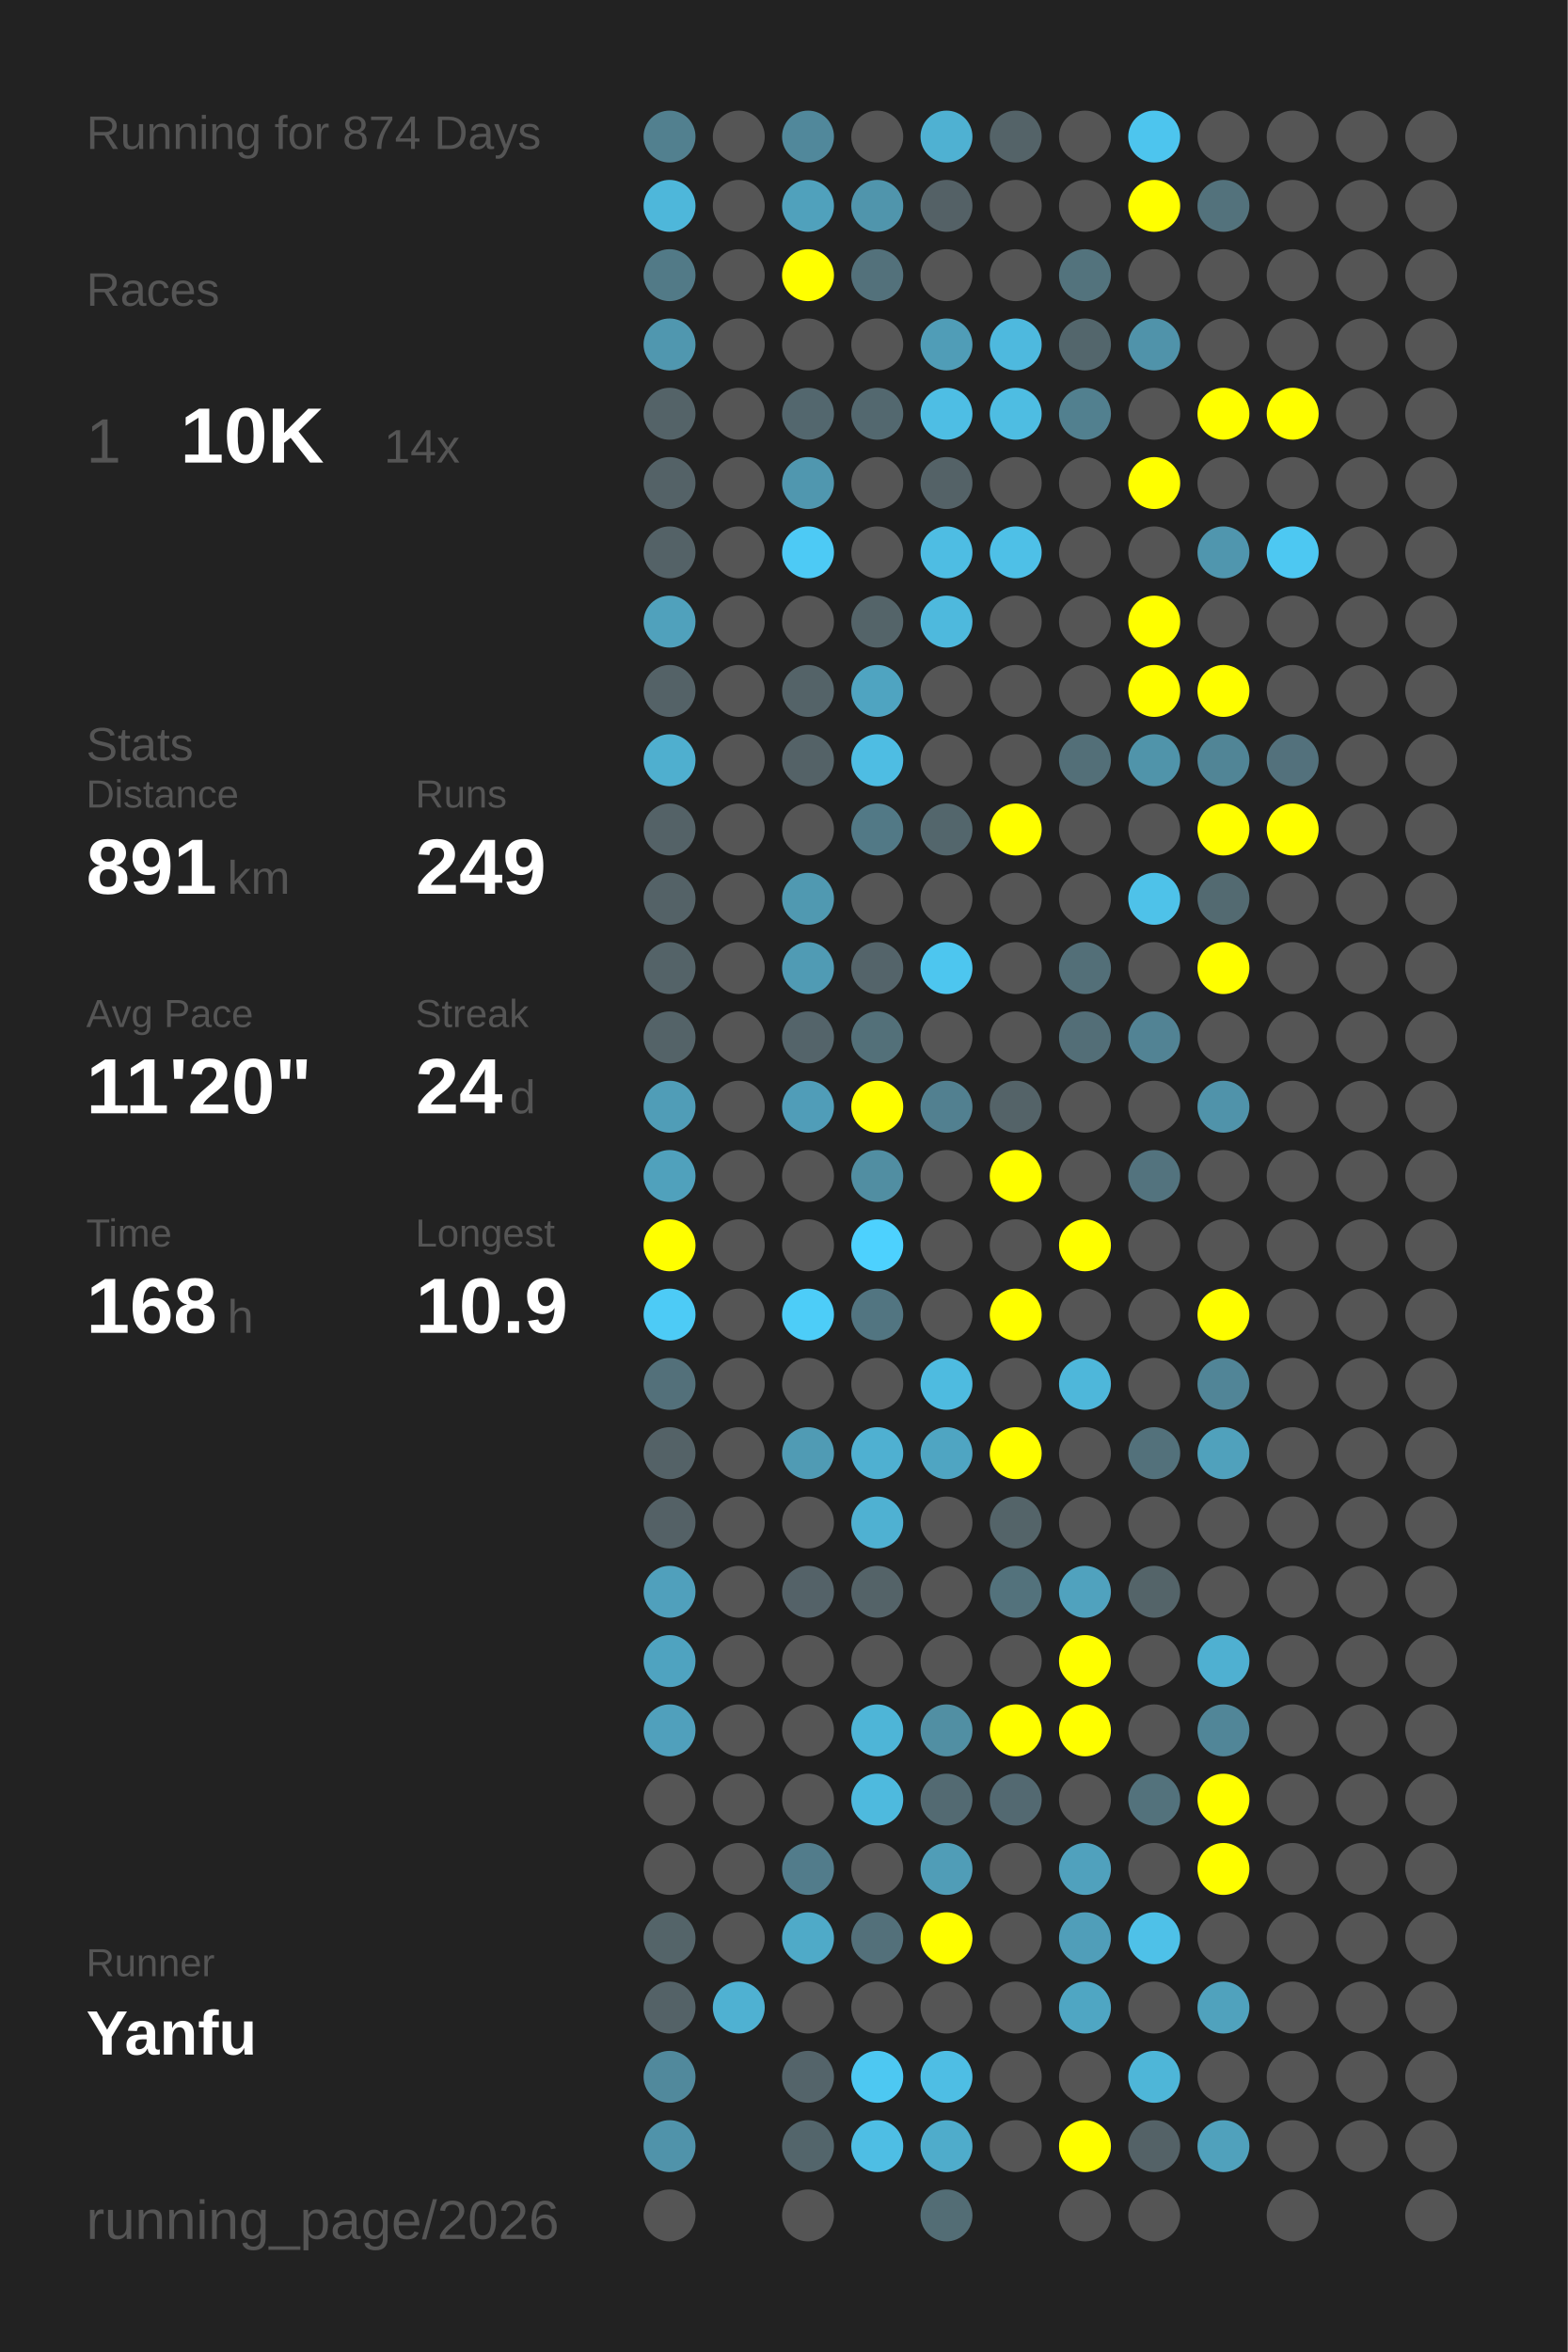
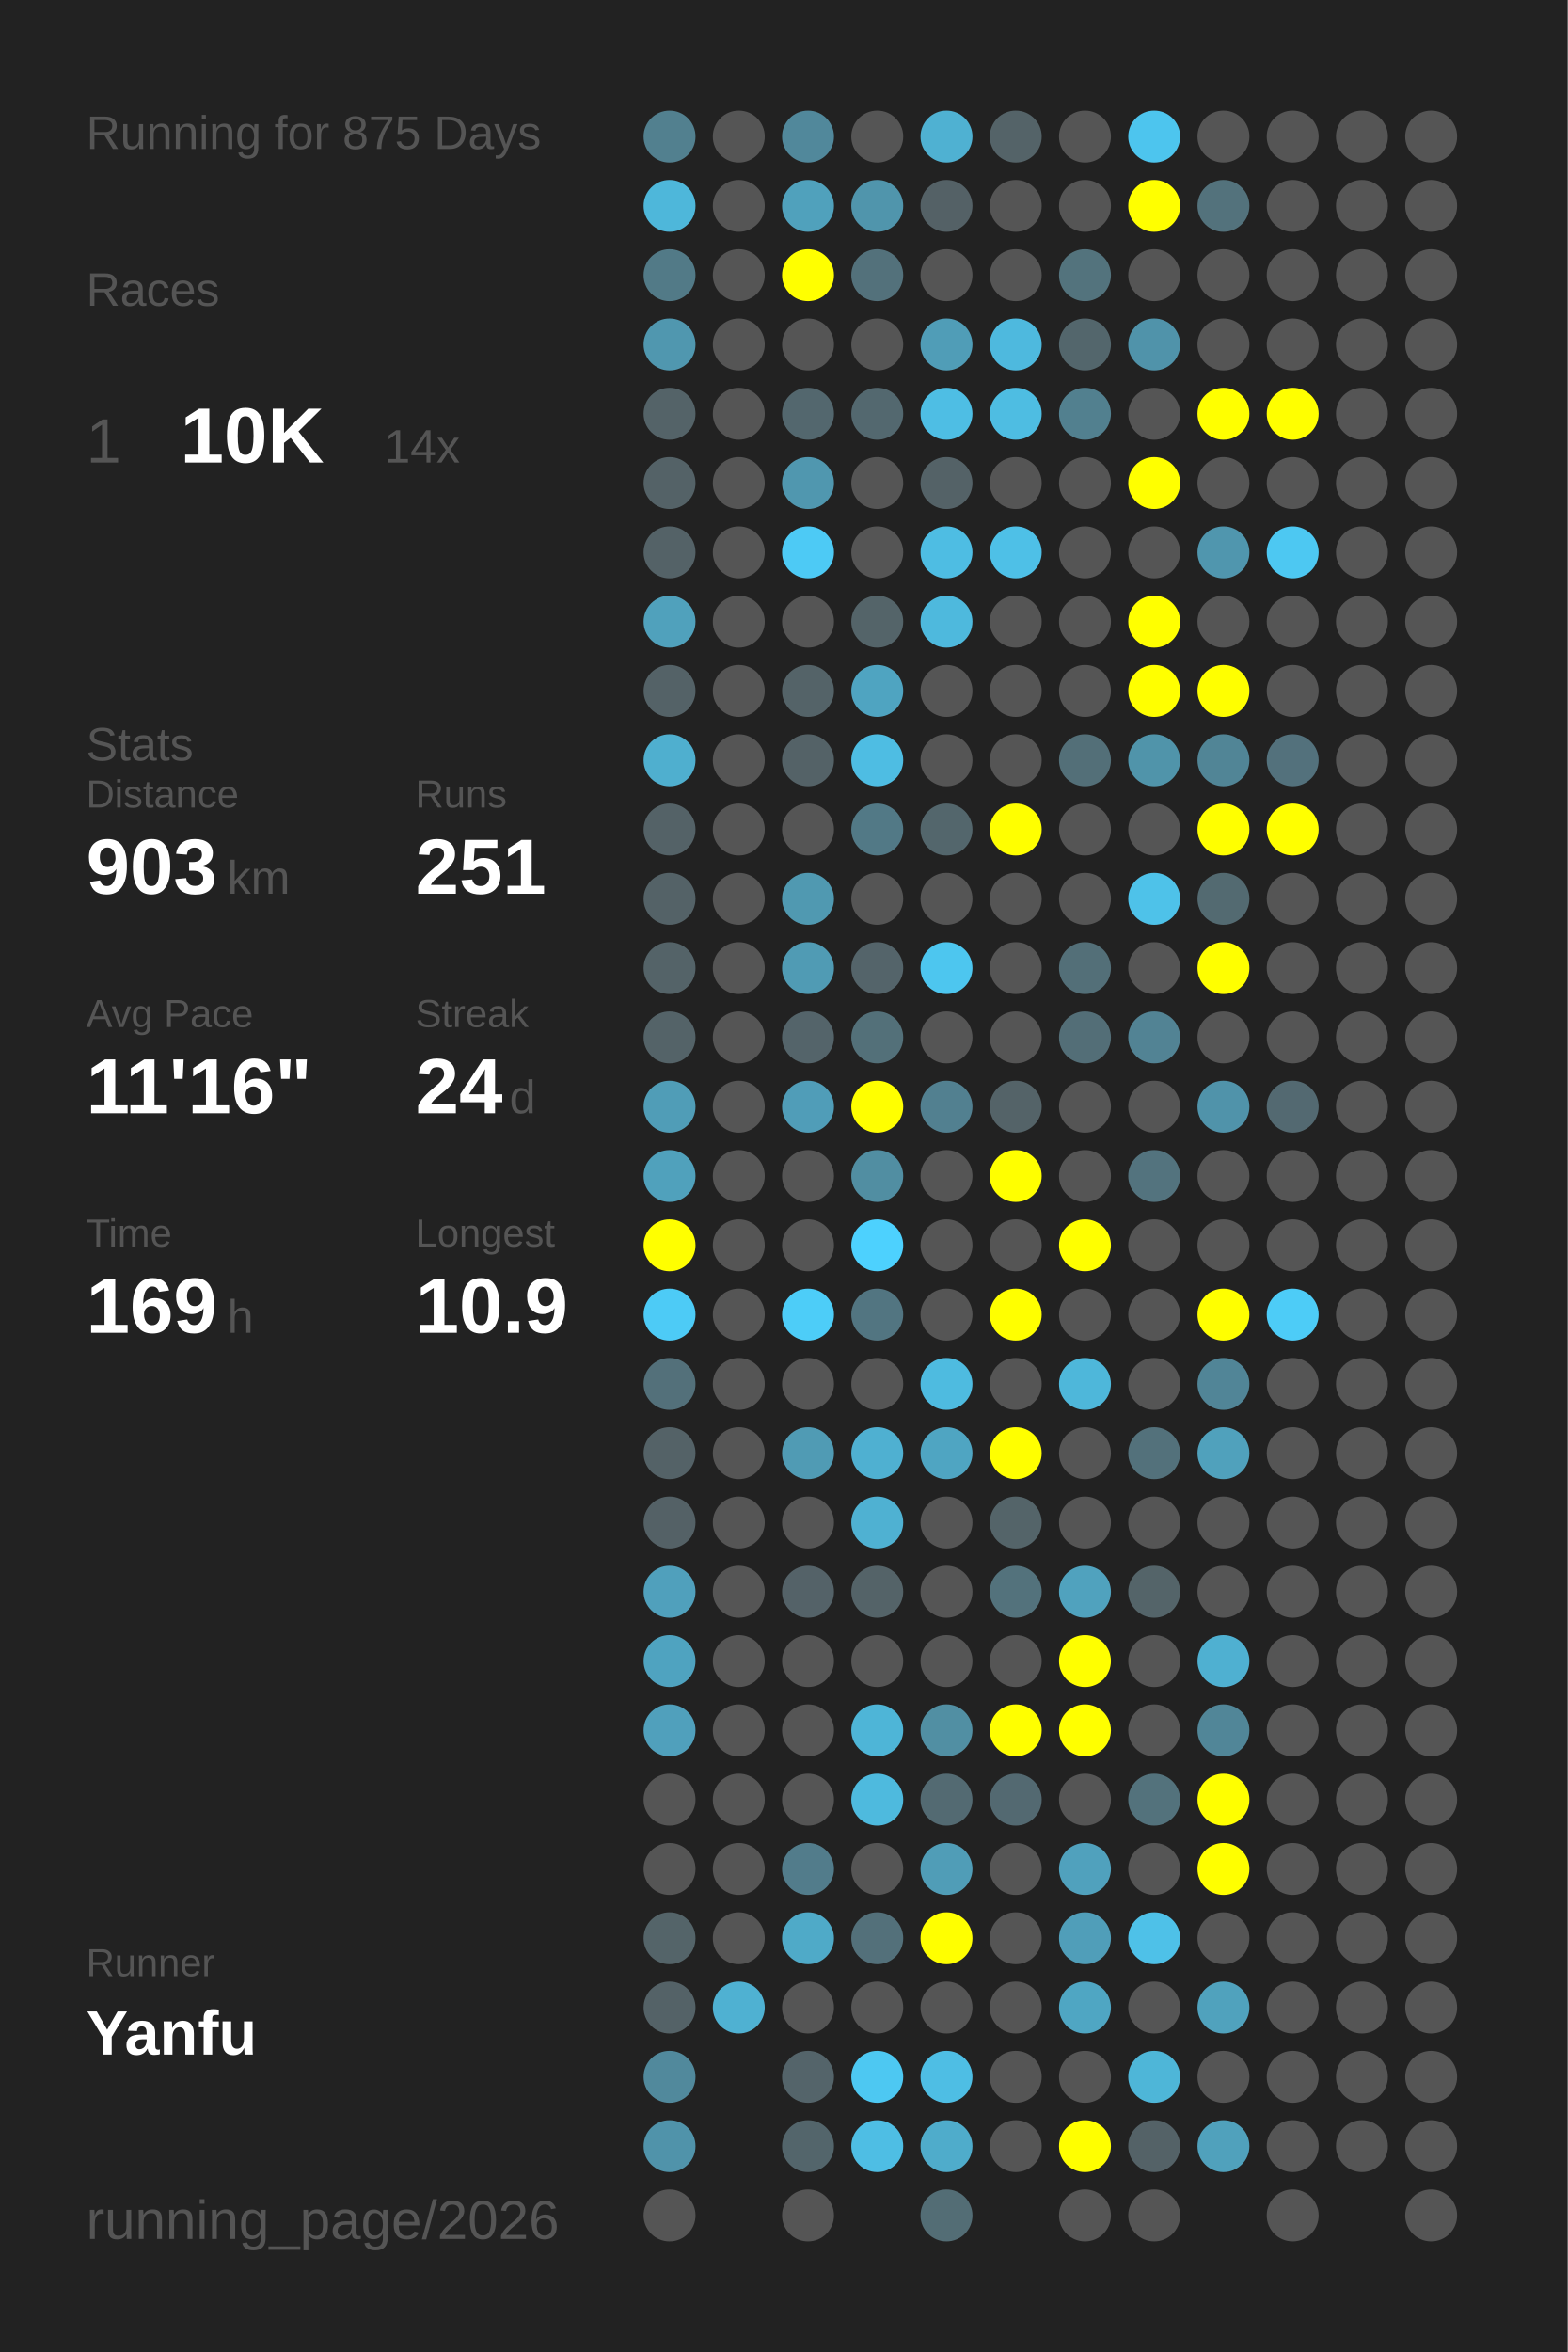
<svg xmlns="http://www.w3.org/2000/svg" baseProfile="full" height="300mm" version="1.1" viewBox="0,0,200,300" width="200mm">
  <defs />
  <rect fill="#222222" height="300" width="200" x="0" y="0" />
-   <text fill="#555555" style="font-size:6px; font-family:Arial;" x="11" y="19">Running for 874 Days</text>
+   <text fill="#555555" style="font-size:6px; font-family:Arial;" x="11" y="19">Running for 875 Days</text>
  <text fill="#555555" style="font-size:6px; font-family:Arial;" x="11" y="39">Races</text>
  <text fill="#555555" style="font-size:8px; font-family:Arial;" x="11" y="59">1</text>
  <text fill="#FFFFFF" style="font-size:10px; font-family:Arial; font-weight:bold;" x="23" y="59">10K</text>
  <text fill="#555555" style="font-size:6px; font-family:Arial;" x="49" y="59">14x</text>
  <text fill="#555555" style="font-size:6px; font-family:Arial;" x="11" y="97">Stats</text>
  <text fill="#555555" style="font-size:5px; font-family:Arial;" x="11" y="103">Distance</text>
-   <text fill="#FFFFFF" style="font-size:10px; font-family:Arial; font-weight:bold;" x="11" y="114">891</text>
+   <text fill="#FFFFFF" style="font-size:10px; font-family:Arial; font-weight:bold;" x="11" y="114">903</text>
  <text fill="#555555" style="font-size:6px; font-family:Arial;" x="29" y="114">km</text>
  <text fill="#555555" style="font-size:5px; font-family:Arial;" x="53" y="103">Runs</text>
-   <text fill="#FFFFFF" style="font-size:10px; font-family:Arial; font-weight:bold;" x="53" y="114">249</text>
+   <text fill="#FFFFFF" style="font-size:10px; font-family:Arial; font-weight:bold;" x="53" y="114">251</text>
  <text fill="#555555" style="font-size:5px; font-family:Arial;" x="11" y="131">Avg Pace</text>
-   <text fill="#FFFFFF" style="font-size:10px; font-family:Arial; font-weight:bold;" x="11" y="142">11'20"</text>
+   <text fill="#FFFFFF" style="font-size:10px; font-family:Arial; font-weight:bold;" x="11" y="142">11'16"</text>
  <text fill="#555555" style="font-size:5px; font-family:Arial;" x="53" y="131">Streak</text>
  <text fill="#FFFFFF" style="font-size:10px; font-family:Arial; font-weight:bold;" x="53" y="142">24</text>
  <text fill="#555555" style="font-size:6px; font-family:Arial;" x="65" y="142">d</text>
  <text fill="#555555" style="font-size:5px; font-family:Arial;" x="11" y="159">Time</text>
-   <text fill="#FFFFFF" style="font-size:10px; font-family:Arial; font-weight:bold;" x="11" y="170">168</text>
+   <text fill="#FFFFFF" style="font-size:10px; font-family:Arial; font-weight:bold;" x="11" y="170">169</text>
  <text fill="#555555" style="font-size:6px; font-family:Arial;" x="29" y="170">h</text>
  <text fill="#555555" style="font-size:5px; font-family:Arial;" x="53" y="159">Longest</text>
  <text fill="#FFFFFF" style="font-size:10px; font-family:Arial; font-weight:bold;" x="53" y="170">10.9</text>
  <text fill="#555555" style="font-size:5px; font-family:Arial;" x="11" y="252.065">Runner</text>
  <text fill="#FFFFFF" style="font-size:8px; font-family:Arial; font-weight:bold;" x="11" y="262.065">Yanfu</text>
  <text fill="#555555" style="font-size:7px; font-family:Arial;" x="11" y="285.581">running_page/2026</text>
  <circle cx="85.417" cy="17.419" fill="#52808f" r="3.312" />
  <circle cx="85.417" cy="26.258" fill="#4eb7da" r="3.312" />
  <circle cx="85.417" cy="35.097" fill="#527a87" r="3.312" />
  <circle cx="85.417" cy="43.935" fill="#5097af" r="3.312" />
  <circle cx="85.417" cy="52.774" fill="#546368" r="3.312" />
  <circle cx="85.417" cy="61.613" fill="#546267" r="3.312" />
  <circle cx="85.417" cy="70.452" fill="#546267" r="3.312" />
  <circle cx="85.417" cy="79.29" fill="#50a1bc" r="3.312" />
  <circle cx="85.417" cy="88.129" fill="#546267" r="3.312" />
  <circle cx="85.417" cy="96.968" fill="#4fafcf" r="3.312" />
  <circle cx="85.417" cy="105.806" fill="#546267" r="3.312" />
  <circle cx="85.417" cy="114.645" fill="#546267" r="3.312" />
  <circle cx="85.417" cy="123.484" fill="#546368" r="3.312" />
  <circle cx="85.417" cy="132.323" fill="#546368" r="3.312" />
  <circle cx="85.417" cy="141.161" fill="#509db7" r="3.312" />
  <circle cx="85.417" cy="150" fill="#50a1bc" r="3.312" />
  <circle cx="85.417" cy="158.839" fill="#FFFF00" r="3.312" />
  <circle cx="85.417" cy="167.677" fill="#4dcbf6" r="3.312" />
  <circle cx="85.417" cy="176.516" fill="#53707a" r="3.312" />
  <circle cx="85.417" cy="185.355" fill="#546267" r="3.312" />
  <circle cx="85.417" cy="194.194" fill="#546166" r="3.312" />
  <circle cx="85.417" cy="203.032" fill="#50a0bc" r="3.312" />
  <circle cx="85.417" cy="211.871" fill="#4fa3c0" r="3.312" />
  <circle cx="85.417" cy="220.71" fill="#50a0bc" r="3.312" />
  <circle cx="85.417" cy="229.548" fill="#555555" r="3.312" />
  <circle cx="85.417" cy="238.387" fill="#555555" r="3.312" />
  <circle cx="85.417" cy="247.226" fill="#546469" r="3.312" />
  <circle cx="85.417" cy="256.065" fill="#546267" r="3.312" />
  <circle cx="85.417" cy="264.903" fill="#51899c" r="3.312" />
  <circle cx="85.417" cy="273.742" fill="#5093aa" r="3.312" />
  <circle cx="85.417" cy="282.581" fill="#555555" r="3.312" />
  <circle cx="94.25" cy="17.419" fill="#555555" r="3.312" />
  <circle cx="94.25" cy="26.258" fill="#555555" r="3.312" />
  <circle cx="94.25" cy="35.097" fill="#555555" r="3.312" />
  <circle cx="94.25" cy="43.935" fill="#555555" r="3.312" />
  <circle cx="94.25" cy="52.774" fill="#555555" r="3.312" />
  <circle cx="94.25" cy="61.613" fill="#555555" r="3.312" />
  <circle cx="94.25" cy="70.452" fill="#555555" r="3.312" />
  <circle cx="94.25" cy="79.29" fill="#555555" r="3.312" />
  <circle cx="94.25" cy="88.129" fill="#555555" r="3.312" />
  <circle cx="94.25" cy="96.968" fill="#555555" r="3.312" />
  <circle cx="94.25" cy="105.806" fill="#555555" r="3.312" />
  <circle cx="94.25" cy="114.645" fill="#555555" r="3.312" />
  <circle cx="94.25" cy="123.484" fill="#555555" r="3.312" />
  <circle cx="94.25" cy="132.323" fill="#555555" r="3.312" />
  <circle cx="94.25" cy="141.161" fill="#555555" r="3.312" />
  <circle cx="94.25" cy="150" fill="#555555" r="3.312" />
  <circle cx="94.25" cy="158.839" fill="#555555" r="3.312" />
  <circle cx="94.25" cy="167.677" fill="#555555" r="3.312" />
  <circle cx="94.25" cy="176.516" fill="#555555" r="3.312" />
  <circle cx="94.25" cy="185.355" fill="#555555" r="3.312" />
  <circle cx="94.25" cy="194.194" fill="#555555" r="3.312" />
  <circle cx="94.25" cy="203.032" fill="#555555" r="3.312" />
  <circle cx="94.25" cy="211.871" fill="#555555" r="3.312" />
  <circle cx="94.25" cy="220.71" fill="#555555" r="3.312" />
  <circle cx="94.25" cy="229.548" fill="#555555" r="3.312" />
  <circle cx="94.25" cy="238.387" fill="#555555" r="3.312" />
  <circle cx="94.25" cy="247.226" fill="#555555" r="3.312" />
  <circle cx="94.25" cy="256.065" fill="#4fb1d2" r="3.312" />
  <circle cx="103.083" cy="17.419" fill="#51889b" r="3.312" />
  <circle cx="103.083" cy="26.258" fill="#50a1bc" r="3.312" />
  <circle cx="103.083" cy="35.097" fill="#FFFF00" r="3.312" />
  <circle cx="103.083" cy="43.935" fill="#555555" r="3.312" />
  <circle cx="103.083" cy="52.774" fill="#53676e" r="3.312" />
  <circle cx="103.083" cy="61.613" fill="#5097af" r="3.312" />
  <circle cx="103.083" cy="70.452" fill="#4dcaf5" r="3.312" />
  <circle cx="103.083" cy="79.29" fill="#555555" r="3.312" />
  <circle cx="103.083" cy="88.129" fill="#546368" r="3.312" />
  <circle cx="103.083" cy="96.968" fill="#546267" r="3.312" />
  <circle cx="103.083" cy="105.806" fill="#555555" r="3.312" />
  <circle cx="103.083" cy="114.645" fill="#5099b1" r="3.312" />
  <circle cx="103.083" cy="123.484" fill="#509bb4" r="3.312" />
  <circle cx="103.083" cy="132.323" fill="#54646a" r="3.312" />
  <circle cx="103.083" cy="141.161" fill="#509db8" r="3.312" />
  <circle cx="103.083" cy="150" fill="#555555" r="3.312" />
  <circle cx="103.083" cy="158.839" fill="#555555" r="3.312" />
  <circle cx="103.083" cy="167.677" fill="#4dcdf8" r="3.312" />
  <circle cx="103.083" cy="176.516" fill="#555555" r="3.312" />
  <circle cx="103.083" cy="185.355" fill="#509bb4" r="3.312" />
  <circle cx="103.083" cy="194.194" fill="#555555" r="3.312" />
  <circle cx="103.083" cy="203.032" fill="#546268" r="3.312" />
  <circle cx="103.083" cy="211.871" fill="#555555" r="3.312" />
  <circle cx="103.083" cy="220.71" fill="#555555" r="3.312" />
  <circle cx="103.083" cy="229.548" fill="#555555" r="3.312" />
  <circle cx="103.083" cy="238.387" fill="#527c8b" r="3.312" />
  <circle cx="103.083" cy="247.226" fill="#4faac8" r="3.312" />
  <circle cx="103.083" cy="256.065" fill="#555555" r="3.312" />
  <circle cx="103.083" cy="264.903" fill="#54646a" r="3.312" />
  <circle cx="103.083" cy="273.742" fill="#53656b" r="3.312" />
  <circle cx="103.083" cy="282.581" fill="#555555" r="3.312" />
  <circle cx="111.917" cy="17.419" fill="#555555" r="3.312" />
  <circle cx="111.917" cy="26.258" fill="#5095ac" r="3.312" />
  <circle cx="111.917" cy="35.097" fill="#53717b" r="3.312" />
  <circle cx="111.917" cy="43.935" fill="#555555" r="3.312" />
  <circle cx="111.917" cy="52.774" fill="#53686f" r="3.312" />
  <circle cx="111.917" cy="61.613" fill="#555555" r="3.312" />
  <circle cx="111.917" cy="70.452" fill="#555555" r="3.312" />
  <circle cx="111.917" cy="79.29" fill="#546469" r="3.312" />
  <circle cx="111.917" cy="88.129" fill="#4fa4c1" r="3.312" />
  <circle cx="111.917" cy="96.968" fill="#4ebde3" r="3.312" />
  <circle cx="111.917" cy="105.806" fill="#527986" r="3.312" />
  <circle cx="111.917" cy="114.645" fill="#555555" r="3.312" />
  <circle cx="111.917" cy="123.484" fill="#54646a" r="3.312" />
  <circle cx="111.917" cy="132.323" fill="#537079" r="3.312" />
  <circle cx="111.917" cy="141.161" fill="#FFFF00" r="3.312" />
  <circle cx="111.917" cy="150" fill="#518ea2" r="3.312" />
  <circle cx="111.917" cy="158.839" fill="#4dd1fe" r="3.312" />
  <circle cx="111.917" cy="167.677" fill="#527581" r="3.312" />
  <circle cx="111.917" cy="176.516" fill="#555555" r="3.312" />
  <circle cx="111.917" cy="185.355" fill="#4fb0d1" r="3.312" />
  <circle cx="111.917" cy="194.194" fill="#4fb1d2" r="3.312" />
  <circle cx="111.917" cy="203.032" fill="#546368" r="3.312" />
  <circle cx="111.917" cy="211.871" fill="#555555" r="3.312" />
  <circle cx="111.917" cy="220.71" fill="#4eb5d7" r="3.312" />
  <circle cx="111.917" cy="229.548" fill="#4ebade" r="3.312" />
  <circle cx="111.917" cy="238.387" fill="#555555" r="3.312" />
  <circle cx="111.917" cy="247.226" fill="#53707a" r="3.312" />
  <circle cx="111.917" cy="256.065" fill="#555555" r="3.312" />
  <circle cx="111.917" cy="264.903" fill="#4dc8f2" r="3.312" />
  <circle cx="111.917" cy="273.742" fill="#4ebee4" r="3.312" />
  <circle cx="120.75" cy="17.419" fill="#4fb1d2" r="3.312" />
  <circle cx="120.75" cy="26.258" fill="#546166" r="3.312" />
  <circle cx="120.75" cy="35.097" fill="#555555" r="3.312" />
  <circle cx="120.75" cy="43.935" fill="#509db7" r="3.312" />
  <circle cx="120.75" cy="52.774" fill="#4ebee4" r="3.312" />
  <circle cx="120.75" cy="61.613" fill="#546267" r="3.312" />
  <circle cx="120.75" cy="70.452" fill="#4ebde3" r="3.312" />
  <circle cx="120.75" cy="79.29" fill="#4eb9dd" r="3.312" />
  <circle cx="120.75" cy="88.129" fill="#555555" r="3.312" />
  <circle cx="120.75" cy="96.968" fill="#555555" r="3.312" />
  <circle cx="120.75" cy="105.806" fill="#53666c" r="3.312" />
  <circle cx="120.75" cy="114.645" fill="#555555" r="3.312" />
  <circle cx="120.75" cy="123.484" fill="#4dc6ef" r="3.312" />
  <circle cx="120.75" cy="132.323" fill="#555555" r="3.312" />
  <circle cx="120.75" cy="141.161" fill="#528090" r="3.312" />
  <circle cx="120.75" cy="150" fill="#555555" r="3.312" />
  <circle cx="120.75" cy="158.839" fill="#555555" r="3.312" />
  <circle cx="120.75" cy="167.677" fill="#555555" r="3.312" />
  <circle cx="120.75" cy="176.516" fill="#4ebbe0" r="3.312" />
  <circle cx="120.75" cy="185.355" fill="#4fa5c2" r="3.312" />
  <circle cx="120.75" cy="194.194" fill="#555555" r="3.312" />
  <circle cx="120.75" cy="203.032" fill="#555555" r="3.312" />
  <circle cx="120.75" cy="211.871" fill="#555555" r="3.312" />
  <circle cx="120.75" cy="220.71" fill="#518fa3" r="3.312" />
  <circle cx="120.75" cy="229.548" fill="#536a72" r="3.312" />
  <circle cx="120.75" cy="238.387" fill="#509db7" r="3.312" />
  <circle cx="120.75" cy="247.226" fill="#FFFF00" r="3.312" />
  <circle cx="120.75" cy="256.065" fill="#555555" r="3.312" />
  <circle cx="120.75" cy="264.903" fill="#4ebee4" r="3.312" />
  <circle cx="120.75" cy="273.742" fill="#4faccb" r="3.312" />
  <circle cx="120.75" cy="282.581" fill="#536d75" r="3.312" />
  <circle cx="129.583" cy="17.419" fill="#546368" r="3.312" />
  <circle cx="129.583" cy="26.258" fill="#555555" r="3.312" />
  <circle cx="129.583" cy="35.097" fill="#555555" r="3.312" />
  <circle cx="129.583" cy="43.935" fill="#4eb9de" r="3.312" />
  <circle cx="129.583" cy="52.774" fill="#4ebde2" r="3.312" />
  <circle cx="129.583" cy="61.613" fill="#555555" r="3.312" />
  <circle cx="129.583" cy="70.452" fill="#4ec0e7" r="3.312" />
  <circle cx="129.583" cy="79.29" fill="#555555" r="3.312" />
  <circle cx="129.583" cy="88.129" fill="#555555" r="3.312" />
  <circle cx="129.583" cy="96.968" fill="#555555" r="3.312" />
  <circle cx="129.583" cy="105.806" fill="#FFFF00" r="3.312" />
  <circle cx="129.583" cy="114.645" fill="#555555" r="3.312" />
  <circle cx="129.583" cy="123.484" fill="#555555" r="3.312" />
  <circle cx="129.583" cy="132.323" fill="#555555" r="3.312" />
  <circle cx="129.583" cy="141.161" fill="#546368" r="3.312" />
  <circle cx="129.583" cy="150" fill="#FFFF00" r="3.312" />
  <circle cx="129.583" cy="158.839" fill="#555555" r="3.312" />
  <circle cx="129.583" cy="167.677" fill="#FFFF00" r="3.312" />
  <circle cx="129.583" cy="176.516" fill="#555555" r="3.312" />
  <circle cx="129.583" cy="185.355" fill="#FFFF00" r="3.312" />
  <circle cx="129.583" cy="194.194" fill="#546469" r="3.312" />
  <circle cx="129.583" cy="203.032" fill="#53727c" r="3.312" />
  <circle cx="129.583" cy="211.871" fill="#555555" r="3.312" />
  <circle cx="129.583" cy="220.71" fill="#FFFF00" r="3.312" />
  <circle cx="129.583" cy="229.548" fill="#536971" r="3.312" />
  <circle cx="129.583" cy="238.387" fill="#555555" r="3.312" />
  <circle cx="129.583" cy="247.226" fill="#555555" r="3.312" />
  <circle cx="129.583" cy="256.065" fill="#555555" r="3.312" />
  <circle cx="129.583" cy="264.903" fill="#555555" r="3.312" />
  <circle cx="129.583" cy="273.742" fill="#555555" r="3.312" />
  <circle cx="138.417" cy="17.419" fill="#555555" r="3.312" />
  <circle cx="138.417" cy="26.258" fill="#555555" r="3.312" />
  <circle cx="138.417" cy="35.097" fill="#53737d" r="3.312" />
  <circle cx="138.417" cy="43.935" fill="#53666c" r="3.312" />
  <circle cx="138.417" cy="52.774" fill="#52808f" r="3.312" />
  <circle cx="138.417" cy="61.613" fill="#555555" r="3.312" />
  <circle cx="138.417" cy="70.452" fill="#555555" r="3.312" />
  <circle cx="138.417" cy="79.29" fill="#555555" r="3.312" />
  <circle cx="138.417" cy="88.129" fill="#555555" r="3.312" />
  <circle cx="138.417" cy="96.968" fill="#536f78" r="3.312" />
  <circle cx="138.417" cy="105.806" fill="#555555" r="3.312" />
  <circle cx="138.417" cy="114.645" fill="#555555" r="3.312" />
  <circle cx="138.417" cy="123.484" fill="#536f78" r="3.312" />
  <circle cx="138.417" cy="132.323" fill="#536e77" r="3.312" />
  <circle cx="138.417" cy="141.161" fill="#555555" r="3.312" />
  <circle cx="138.417" cy="150" fill="#555555" r="3.312" />
  <circle cx="138.417" cy="158.839" fill="#FFFF00" r="3.312" />
  <circle cx="138.417" cy="167.677" fill="#555555" r="3.312" />
  <circle cx="138.417" cy="176.516" fill="#4eb7da" r="3.312" />
  <circle cx="138.417" cy="185.355" fill="#555555" r="3.312" />
  <circle cx="138.417" cy="194.194" fill="#555555" r="3.312" />
  <circle cx="138.417" cy="203.032" fill="#50a2be" r="3.312" />
  <circle cx="138.417" cy="211.871" fill="#FFFF00" r="3.312" />
  <circle cx="138.417" cy="220.71" fill="#FFFF00" r="3.312" />
  <circle cx="138.417" cy="229.548" fill="#555555" r="3.312" />
  <circle cx="138.417" cy="238.387" fill="#50a1bd" r="3.312" />
  <circle cx="138.417" cy="247.226" fill="#509eb9" r="3.312" />
  <circle cx="138.417" cy="256.065" fill="#4fa6c3" r="3.312" />
  <circle cx="138.417" cy="264.903" fill="#555555" r="3.312" />
  <circle cx="138.417" cy="273.742" fill="#FFFF00" r="3.312" />
  <circle cx="138.417" cy="282.581" fill="#555555" r="3.312" />
  <circle cx="147.25" cy="17.419" fill="#4dc5ee" r="3.312" />
  <circle cx="147.25" cy="26.258" fill="#FFFF00" r="3.312" />
  <circle cx="147.25" cy="35.097" fill="#555555" r="3.312" />
  <circle cx="147.25" cy="43.935" fill="#5093aa" r="3.312" />
  <circle cx="147.25" cy="52.774" fill="#555555" r="3.312" />
  <circle cx="147.25" cy="61.613" fill="#FFFF00" r="3.312" />
  <circle cx="147.25" cy="70.452" fill="#555555" r="3.312" />
  <circle cx="147.25" cy="79.29" fill="#FFFF00" r="3.312" />
  <circle cx="147.25" cy="88.129" fill="#FFFF00" r="3.312" />
  <circle cx="147.25" cy="96.968" fill="#5094aa" r="3.312" />
  <circle cx="147.25" cy="105.806" fill="#555555" r="3.312" />
  <circle cx="147.25" cy="114.645" fill="#4ec2e9" r="3.312" />
  <circle cx="147.25" cy="123.484" fill="#555555" r="3.312" />
  <circle cx="147.25" cy="132.323" fill="#528394" r="3.312" />
  <circle cx="147.25" cy="141.161" fill="#555555" r="3.312" />
  <circle cx="147.25" cy="150" fill="#53737e" r="3.312" />
  <circle cx="147.25" cy="158.839" fill="#555555" r="3.312" />
  <circle cx="147.25" cy="167.677" fill="#555555" r="3.312" />
  <circle cx="147.25" cy="176.516" fill="#555555" r="3.312" />
  <circle cx="147.25" cy="185.355" fill="#53717b" r="3.312" />
  <circle cx="147.25" cy="194.194" fill="#555555" r="3.312" />
  <circle cx="147.25" cy="203.032" fill="#546469" r="3.312" />
  <circle cx="147.25" cy="211.871" fill="#555555" r="3.312" />
  <circle cx="147.25" cy="220.71" fill="#555555" r="3.312" />
  <circle cx="147.25" cy="229.548" fill="#53727c" r="3.312" />
  <circle cx="147.25" cy="238.387" fill="#555555" r="3.312" />
  <circle cx="147.25" cy="247.226" fill="#4ec1e8" r="3.312" />
  <circle cx="147.25" cy="256.065" fill="#555555" r="3.312" />
  <circle cx="147.25" cy="264.903" fill="#4eb6d8" r="3.312" />
  <circle cx="147.25" cy="273.742" fill="#546267" r="3.312" />
  <circle cx="147.25" cy="282.581" fill="#555555" r="3.312" />
  <circle cx="156.083" cy="17.419" fill="#555555" r="3.312" />
  <circle cx="156.083" cy="26.258" fill="#53727c" r="3.312" />
  <circle cx="156.083" cy="35.097" fill="#555555" r="3.312" />
  <circle cx="156.083" cy="43.935" fill="#555555" r="3.312" />
  <circle cx="156.083" cy="52.774" fill="#FFFF00" r="3.312" />
  <circle cx="156.083" cy="61.613" fill="#555555" r="3.312" />
  <circle cx="156.083" cy="70.452" fill="#5096ae" r="3.312" />
  <circle cx="156.083" cy="79.29" fill="#555555" r="3.312" />
  <circle cx="156.083" cy="88.129" fill="#FFFF00" r="3.312" />
  <circle cx="156.083" cy="96.968" fill="#518596" r="3.312" />
  <circle cx="156.083" cy="105.806" fill="#FFFF00" r="3.312" />
  <circle cx="156.083" cy="114.645" fill="#536a71" r="3.312" />
  <circle cx="156.083" cy="123.484" fill="#FFFF00" r="3.312" />
  <circle cx="156.083" cy="132.323" fill="#555555" r="3.312" />
  <circle cx="156.083" cy="141.161" fill="#5093aa" r="3.312" />
  <circle cx="156.083" cy="150" fill="#555555" r="3.312" />
  <circle cx="156.083" cy="158.839" fill="#555555" r="3.312" />
  <circle cx="156.083" cy="167.677" fill="#FFFF00" r="3.312" />
  <circle cx="156.083" cy="176.516" fill="#518597" r="3.312" />
  <circle cx="156.083" cy="185.355" fill="#50a1bc" r="3.312" />
  <circle cx="156.083" cy="194.194" fill="#555555" r="3.312" />
  <circle cx="156.083" cy="203.032" fill="#555555" r="3.312" />
  <circle cx="156.083" cy="211.871" fill="#4fb0d1" r="3.312" />
  <circle cx="156.083" cy="220.71" fill="#518698" r="3.312" />
  <circle cx="156.083" cy="229.548" fill="#FFFF00" r="3.312" />
  <circle cx="156.083" cy="238.387" fill="#FFFF00" r="3.312" />
  <circle cx="156.083" cy="247.226" fill="#555555" r="3.312" />
  <circle cx="156.083" cy="256.065" fill="#50a2bd" r="3.312" />
  <circle cx="156.083" cy="264.903" fill="#555555" r="3.312" />
  <circle cx="156.083" cy="273.742" fill="#50a1bc" r="3.312" />
  <circle cx="164.917" cy="17.419" fill="#555555" r="3.312" />
  <circle cx="164.917" cy="26.258" fill="#555555" r="3.312" />
  <circle cx="164.917" cy="35.097" fill="#555555" r="3.312" />
  <circle cx="164.917" cy="43.935" fill="#555555" r="3.312" />
  <circle cx="164.917" cy="52.774" fill="#FFFF00" r="3.312" />
  <circle cx="164.917" cy="61.613" fill="#555555" r="3.312" />
  <circle cx="164.917" cy="70.452" fill="#4dc8f2" r="3.312" />
  <circle cx="164.917" cy="79.29" fill="#555555" r="3.312" />
  <circle cx="164.917" cy="88.129" fill="#555555" r="3.312" />
  <circle cx="164.917" cy="96.968" fill="#53717c" r="3.312" />
  <circle cx="164.917" cy="105.806" fill="#FFFF00" r="3.312" />
  <circle cx="164.917" cy="114.645" fill="#555555" r="3.312" />
  <circle cx="164.917" cy="123.484" fill="#555555" r="3.312" />
  <circle cx="164.917" cy="132.323" fill="#555555" r="3.312" />
-   <circle cx="164.917" cy="141.161" fill="#555555" r="3.312" />
+   <circle cx="164.917" cy="141.161" fill="#536971" r="3.312" />
  <circle cx="164.917" cy="150" fill="#555555" r="3.312" />
  <circle cx="164.917" cy="158.839" fill="#555555" r="3.312" />
-   <circle cx="164.917" cy="167.677" fill="#555555" r="3.312" />
+   <circle cx="164.917" cy="167.677" fill="#4dccf7" r="3.312" />
  <circle cx="164.917" cy="176.516" fill="#555555" r="3.312" />
  <circle cx="164.917" cy="185.355" fill="#555555" r="3.312" />
  <circle cx="164.917" cy="194.194" fill="#555555" r="3.312" />
  <circle cx="164.917" cy="203.032" fill="#555555" r="3.312" />
  <circle cx="164.917" cy="211.871" fill="#555555" r="3.312" />
  <circle cx="164.917" cy="220.71" fill="#555555" r="3.312" />
  <circle cx="164.917" cy="229.548" fill="#555555" r="3.312" />
  <circle cx="164.917" cy="238.387" fill="#555555" r="3.312" />
  <circle cx="164.917" cy="247.226" fill="#555555" r="3.312" />
  <circle cx="164.917" cy="256.065" fill="#555555" r="3.312" />
  <circle cx="164.917" cy="264.903" fill="#555555" r="3.312" />
  <circle cx="164.917" cy="273.742" fill="#555555" r="3.312" />
  <circle cx="164.917" cy="282.581" fill="#555555" r="3.312" />
  <circle cx="173.75" cy="17.419" fill="#555555" r="3.312" />
  <circle cx="173.75" cy="26.258" fill="#555555" r="3.312" />
  <circle cx="173.75" cy="35.097" fill="#555555" r="3.312" />
  <circle cx="173.75" cy="43.935" fill="#555555" r="3.312" />
  <circle cx="173.75" cy="52.774" fill="#555555" r="3.312" />
  <circle cx="173.75" cy="61.613" fill="#555555" r="3.312" />
  <circle cx="173.75" cy="70.452" fill="#555555" r="3.312" />
  <circle cx="173.75" cy="79.29" fill="#555555" r="3.312" />
  <circle cx="173.75" cy="88.129" fill="#555555" r="3.312" />
  <circle cx="173.75" cy="96.968" fill="#555555" r="3.312" />
  <circle cx="173.75" cy="105.806" fill="#555555" r="3.312" />
  <circle cx="173.75" cy="114.645" fill="#555555" r="3.312" />
  <circle cx="173.75" cy="123.484" fill="#555555" r="3.312" />
  <circle cx="173.75" cy="132.323" fill="#555555" r="3.312" />
  <circle cx="173.75" cy="141.161" fill="#555555" r="3.312" />
  <circle cx="173.75" cy="150" fill="#555555" r="3.312" />
  <circle cx="173.75" cy="158.839" fill="#555555" r="3.312" />
  <circle cx="173.75" cy="167.677" fill="#555555" r="3.312" />
  <circle cx="173.75" cy="176.516" fill="#555555" r="3.312" />
  <circle cx="173.75" cy="185.355" fill="#555555" r="3.312" />
  <circle cx="173.75" cy="194.194" fill="#555555" r="3.312" />
  <circle cx="173.75" cy="203.032" fill="#555555" r="3.312" />
  <circle cx="173.75" cy="211.871" fill="#555555" r="3.312" />
  <circle cx="173.75" cy="220.71" fill="#555555" r="3.312" />
  <circle cx="173.75" cy="229.548" fill="#555555" r="3.312" />
  <circle cx="173.75" cy="238.387" fill="#555555" r="3.312" />
  <circle cx="173.75" cy="247.226" fill="#555555" r="3.312" />
  <circle cx="173.75" cy="256.065" fill="#555555" r="3.312" />
  <circle cx="173.75" cy="264.903" fill="#555555" r="3.312" />
  <circle cx="173.75" cy="273.742" fill="#555555" r="3.312" />
  <circle cx="182.583" cy="17.419" fill="#555555" r="3.312" />
  <circle cx="182.583" cy="26.258" fill="#555555" r="3.312" />
  <circle cx="182.583" cy="35.097" fill="#555555" r="3.312" />
  <circle cx="182.583" cy="43.935" fill="#555555" r="3.312" />
  <circle cx="182.583" cy="52.774" fill="#555555" r="3.312" />
  <circle cx="182.583" cy="61.613" fill="#555555" r="3.312" />
  <circle cx="182.583" cy="70.452" fill="#555555" r="3.312" />
  <circle cx="182.583" cy="79.29" fill="#555555" r="3.312" />
  <circle cx="182.583" cy="88.129" fill="#555555" r="3.312" />
  <circle cx="182.583" cy="96.968" fill="#555555" r="3.312" />
  <circle cx="182.583" cy="105.806" fill="#555555" r="3.312" />
  <circle cx="182.583" cy="114.645" fill="#555555" r="3.312" />
  <circle cx="182.583" cy="123.484" fill="#555555" r="3.312" />
  <circle cx="182.583" cy="132.323" fill="#555555" r="3.312" />
  <circle cx="182.583" cy="141.161" fill="#555555" r="3.312" />
  <circle cx="182.583" cy="150" fill="#555555" r="3.312" />
  <circle cx="182.583" cy="158.839" fill="#555555" r="3.312" />
  <circle cx="182.583" cy="167.677" fill="#555555" r="3.312" />
  <circle cx="182.583" cy="176.516" fill="#555555" r="3.312" />
  <circle cx="182.583" cy="185.355" fill="#555555" r="3.312" />
  <circle cx="182.583" cy="194.194" fill="#555555" r="3.312" />
  <circle cx="182.583" cy="203.032" fill="#555555" r="3.312" />
  <circle cx="182.583" cy="211.871" fill="#555555" r="3.312" />
  <circle cx="182.583" cy="220.71" fill="#555555" r="3.312" />
  <circle cx="182.583" cy="229.548" fill="#555555" r="3.312" />
  <circle cx="182.583" cy="238.387" fill="#555555" r="3.312" />
  <circle cx="182.583" cy="247.226" fill="#555555" r="3.312" />
  <circle cx="182.583" cy="256.065" fill="#555555" r="3.312" />
  <circle cx="182.583" cy="264.903" fill="#555555" r="3.312" />
  <circle cx="182.583" cy="273.742" fill="#555555" r="3.312" />
  <circle cx="182.583" cy="282.581" fill="#555555" r="3.312" />
</svg>
